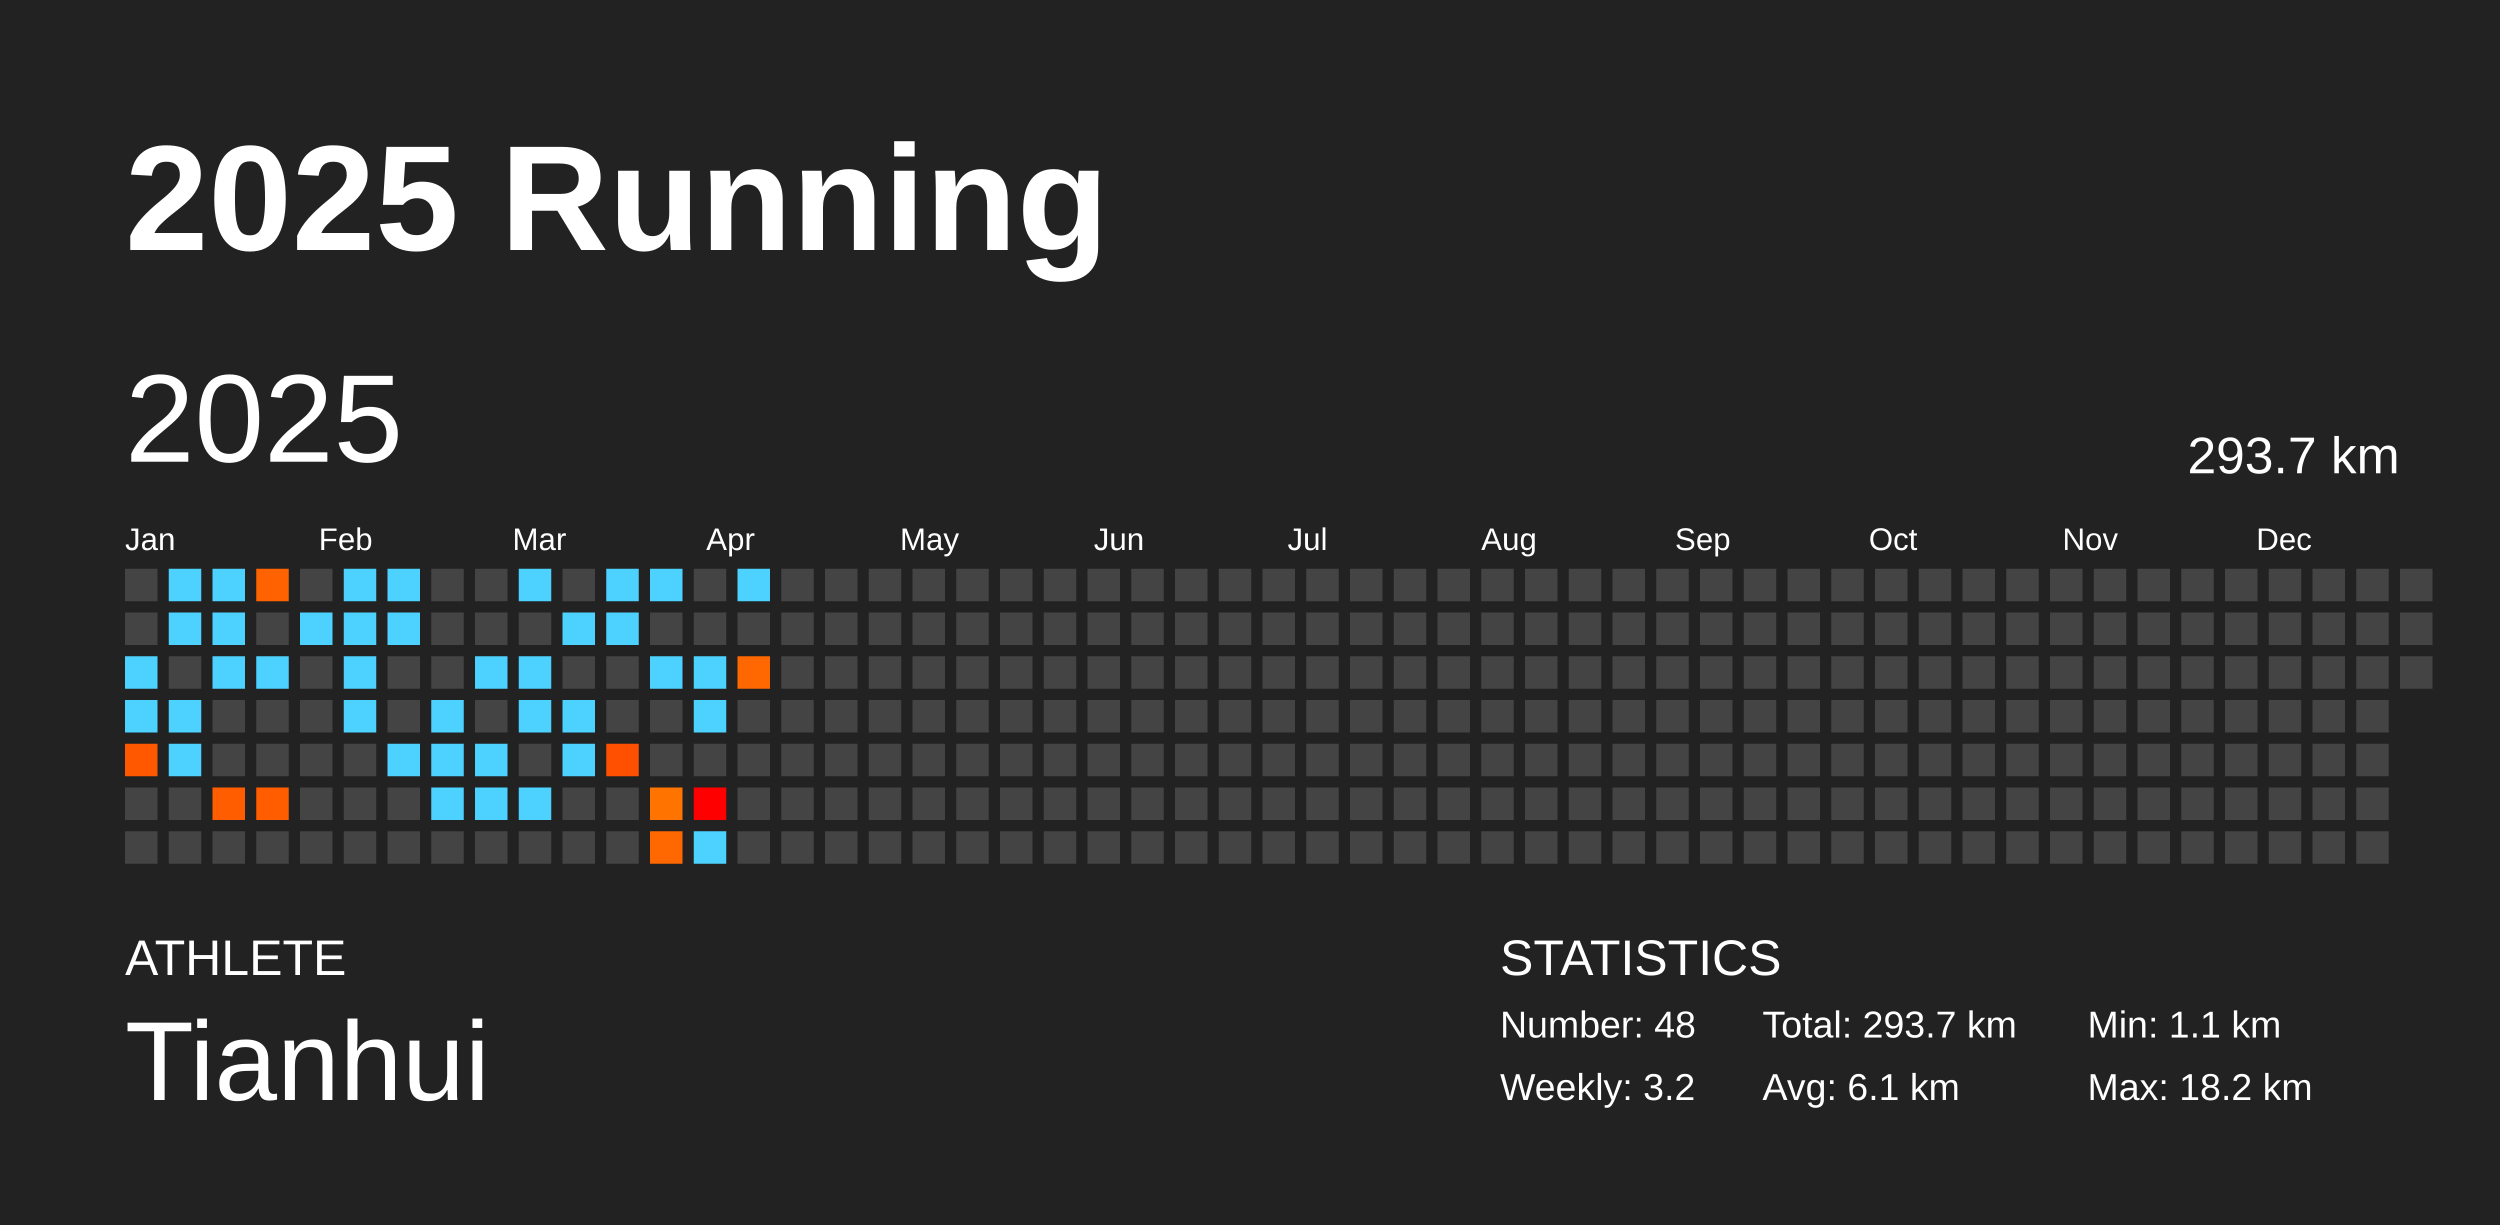
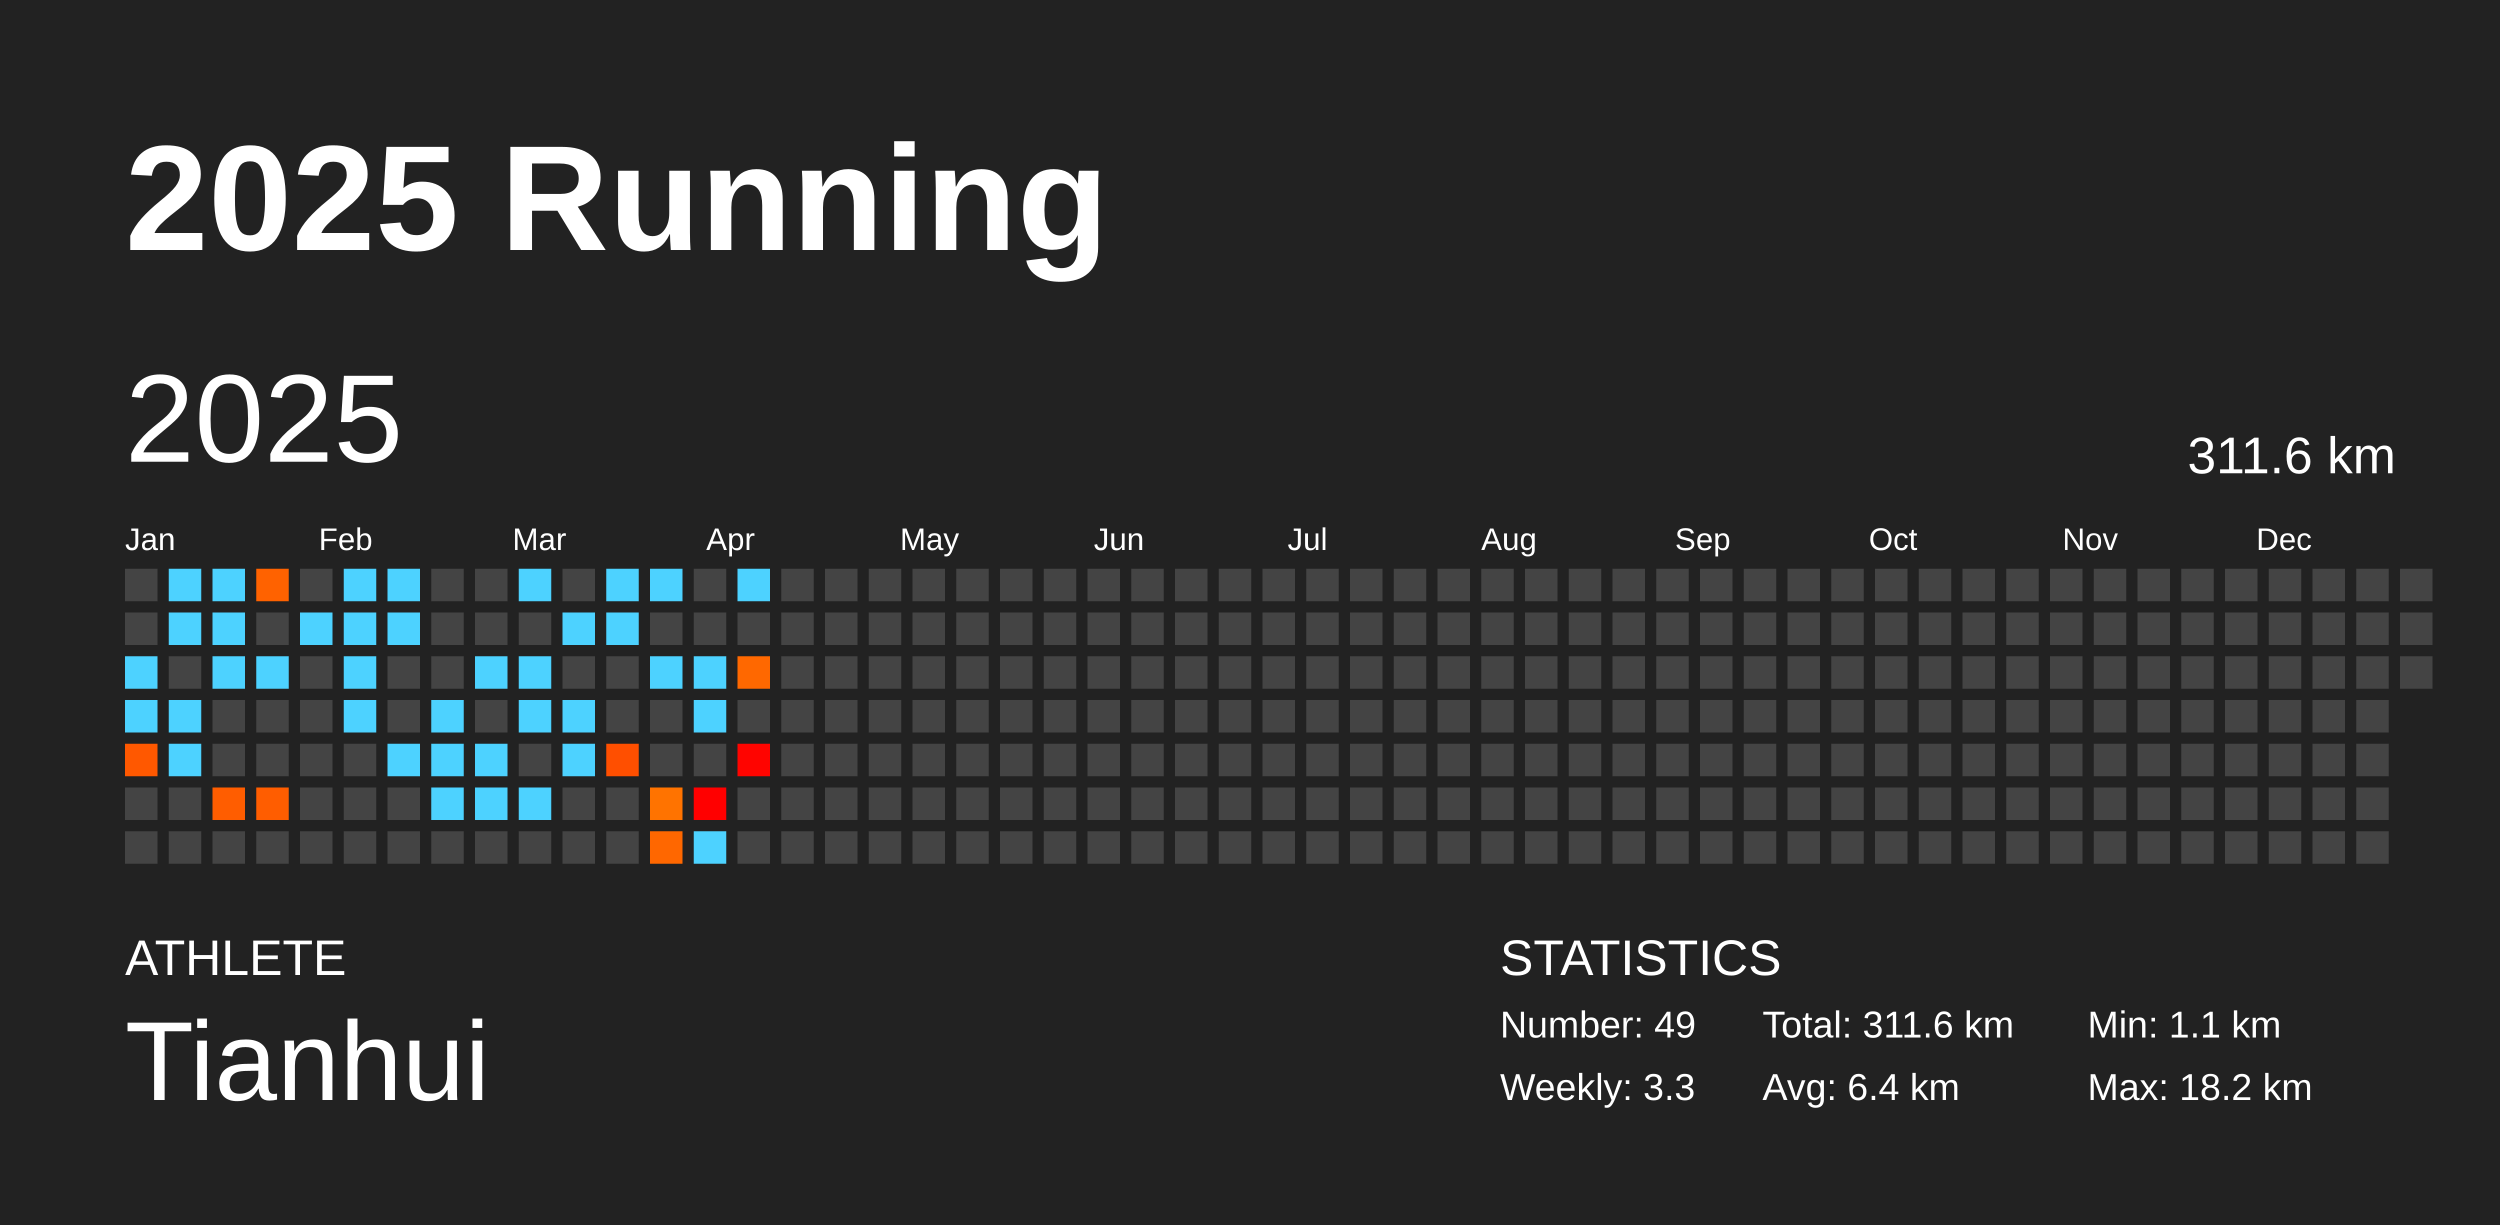
<svg xmlns="http://www.w3.org/2000/svg" baseProfile="full" height="98mm" version="1.1" viewBox="0,0,200,98" width="200mm">
  <defs />
  <rect fill="#222222" height="98" width="200" x="0" y="0" />
  <text fill="#FFFFFF" style="font-size:12px; font-family:Arial; font-weight:bold;" x="10" y="20">2025 Running</text>
  <text fill="#FFFFFF" style="font-size:4px; font-family:Arial" x="10" y="78">ATHLETE</text>
  <text fill="#FFFFFF" style="font-size:9px; font-family:Arial" x="10" y="88">Tianhui</text>
  <text fill="#FFFFFF" style="font-size:4px; font-family:Arial" x="120" y="78">STATISTICS</text>
-   <text fill="#FFFFFF" style="font-size:3px; font-family:Arial" x="120" y="83">Number: 48</text>
-   <text fill="#FFFFFF" style="font-size:3px; font-family:Arial" x="120" y="88">Weekly: 3.2</text>
-   <text fill="#FFFFFF" style="font-size:3px; font-family:Arial" x="141" y="83">Total: 293.7 km</text>
-   <text fill="#FFFFFF" style="font-size:3px; font-family:Arial" x="141" y="88">Avg: 6.1 km</text>
+   <text fill="#FFFFFF" style="font-size:3px; font-family:Arial" x="120" y="83">Number: 49</text>
+   <text fill="#FFFFFF" style="font-size:3px; font-family:Arial" x="120" y="88">Weekly: 3.3</text>
+   <text fill="#FFFFFF" style="font-size:3px; font-family:Arial" x="141" y="83">Total: 311.6 km</text>
+   <text fill="#FFFFFF" style="font-size:3px; font-family:Arial" x="141" y="88">Avg: 6.4 km</text>
  <text fill="#FFFFFF" style="font-size:3px; font-family:Arial" x="167" y="83">Min: 1.1 km</text>
  <text fill="#FFFFFF" style="font-size:3px; font-family:Arial" x="167" y="88">Max: 18.2 km</text>
  <text dominant-baseline="hanging" fill="#FFFFFF" style="font-size:10.0px; font-family:Arial;" x="10" y="30">2025</text>
-   <text dominant-baseline="hanging" fill="#FFFFFF" style="font-size:4.125px; font-family:Arial;" x="175" y="35">293.7 km</text>
+   <text dominant-baseline="hanging" fill="#FFFFFF" style="font-size:4.125px; font-family:Arial;" x="175" y="35">311.6 km</text>
  <text fill="#FFFFFF" style="font-size:2.5px; font-family:Arial" x="10.0" y="44">Jan</text>
  <text fill="#FFFFFF" style="font-size:2.5px; font-family:Arial" x="25.5" y="44">Feb</text>
  <text fill="#FFFFFF" style="font-size:2.5px; font-family:Arial" x="41.0" y="44">Mar</text>
  <text fill="#FFFFFF" style="font-size:2.5px; font-family:Arial" x="56.5" y="44">Apr</text>
  <text fill="#FFFFFF" style="font-size:2.5px; font-family:Arial" x="72.0" y="44">May</text>
  <text fill="#FFFFFF" style="font-size:2.5px; font-family:Arial" x="87.5" y="44">Jun</text>
  <text fill="#FFFFFF" style="font-size:2.5px; font-family:Arial" x="103.0" y="44">Jul</text>
  <text fill="#FFFFFF" style="font-size:2.5px; font-family:Arial" x="118.5" y="44">Aug</text>
  <text fill="#FFFFFF" style="font-size:2.5px; font-family:Arial" x="134.0" y="44">Sep</text>
  <text fill="#FFFFFF" style="font-size:2.5px; font-family:Arial" x="149.5" y="44">Oct</text>
  <text fill="#FFFFFF" style="font-size:2.5px; font-family:Arial" x="165.0" y="44">Nov</text>
  <text fill="#FFFFFF" style="font-size:2.5px; font-family:Arial" x="180.5" y="44">Dec</text>
  <rect fill="#444444" height="2.6" width="2.6" x="10.0" y="45.5" />
  <rect fill="#444444" height="2.6" width="2.6" x="10.0" y="49.0" />
  <rect fill="#4dd2ff" height="2.6" width="2.6" x="10.0" y="52.5" />
  <rect fill="#4dd2ff" height="2.6" width="2.6" x="10.0" y="56.0" />
  <rect fill="#ff5800" height="2.6" width="2.6" x="10.0" y="59.5" />
  <rect fill="#444444" height="2.6" width="2.6" x="10.0" y="63.0" />
  <rect fill="#444444" height="2.6" width="2.6" x="10.0" y="66.5" />
  <rect fill="#4dd2ff" height="2.6" width="2.6" x="13.5" y="45.5" />
  <rect fill="#4dd2ff" height="2.6" width="2.6" x="13.5" y="49.0" />
  <rect fill="#444444" height="2.6" width="2.6" x="13.5" y="52.5" />
  <rect fill="#4dd2ff" height="2.6" width="2.6" x="13.5" y="56.0" />
  <rect fill="#4dd2ff" height="2.6" width="2.6" x="13.5" y="59.5" />
  <rect fill="#444444" height="2.6" width="2.6" x="13.5" y="63.0" />
  <rect fill="#444444" height="2.6" width="2.6" x="13.5" y="66.5" />
  <rect fill="#4dd2ff" height="2.6" width="2.6" x="17.0" y="45.5" />
  <rect fill="#4dd2ff" height="2.6" width="2.6" x="17.0" y="49.0" />
  <rect fill="#4dd2ff" height="2.6" width="2.6" x="17.0" y="52.5" />
  <rect fill="#444444" height="2.6" width="2.6" x="17.0" y="56.0" />
  <rect fill="#444444" height="2.6" width="2.6" x="17.0" y="59.5" />
  <rect fill="#ff5d00" height="2.6" width="2.6" x="17.0" y="63.0" />
  <rect fill="#444444" height="2.6" width="2.6" x="17.0" y="66.5" />
  <rect fill="#ff6200" height="2.6" width="2.6" x="20.5" y="45.5" />
  <rect fill="#444444" height="2.6" width="2.6" x="20.5" y="49.0" />
  <rect fill="#4dd2ff" height="2.6" width="2.6" x="20.5" y="52.5" />
  <rect fill="#444444" height="2.6" width="2.6" x="20.5" y="56.0" />
  <rect fill="#444444" height="2.6" width="2.6" x="20.5" y="59.5" />
  <rect fill="#ff5d00" height="2.6" width="2.6" x="20.5" y="63.0" />
  <rect fill="#444444" height="2.6" width="2.6" x="20.5" y="66.5" />
  <rect fill="#444444" height="2.6" width="2.6" x="24.0" y="45.5" />
  <rect fill="#4dd2ff" height="2.6" width="2.6" x="24.0" y="49.0" />
  <rect fill="#444444" height="2.6" width="2.6" x="24.0" y="52.5" />
  <rect fill="#444444" height="2.6" width="2.6" x="24.0" y="56.0" />
  <rect fill="#444444" height="2.6" width="2.6" x="24.0" y="59.5" />
  <rect fill="#444444" height="2.6" width="2.6" x="24.0" y="63.0" />
  <rect fill="#444444" height="2.6" width="2.6" x="24.0" y="66.5" />
  <rect fill="#4dd2ff" height="2.6" width="2.6" x="27.5" y="45.5" />
  <rect fill="#4dd2ff" height="2.6" width="2.6" x="27.5" y="49.0" />
  <rect fill="#4dd2ff" height="2.6" width="2.6" x="27.5" y="52.5" />
  <rect fill="#4dd2ff" height="2.6" width="2.6" x="27.5" y="56.0" />
  <rect fill="#444444" height="2.6" width="2.6" x="27.5" y="59.5" />
  <rect fill="#444444" height="2.6" width="2.6" x="27.5" y="63.0" />
  <rect fill="#444444" height="2.6" width="2.6" x="27.5" y="66.5" />
  <rect fill="#4dd2ff" height="2.6" width="2.6" x="31.0" y="45.5" />
  <rect fill="#4dd2ff" height="2.6" width="2.6" x="31.0" y="49.0" />
  <rect fill="#444444" height="2.6" width="2.6" x="31.0" y="52.5" />
  <rect fill="#444444" height="2.6" width="2.6" x="31.0" y="56.0" />
  <rect fill="#4dd2ff" height="2.6" width="2.6" x="31.0" y="59.5" />
  <rect fill="#444444" height="2.6" width="2.6" x="31.0" y="63.0" />
  <rect fill="#444444" height="2.6" width="2.6" x="31.0" y="66.5" />
  <rect fill="#444444" height="2.6" width="2.6" x="34.5" y="45.5" />
  <rect fill="#444444" height="2.6" width="2.6" x="34.5" y="49.0" />
  <rect fill="#444444" height="2.6" width="2.6" x="34.5" y="52.5" />
  <rect fill="#4dd2ff" height="2.6" width="2.6" x="34.5" y="56.0" />
  <rect fill="#4dd2ff" height="2.6" width="2.6" x="34.5" y="59.5" />
  <rect fill="#4dd2ff" height="2.6" width="2.6" x="34.5" y="63.0" />
  <rect fill="#444444" height="2.6" width="2.6" x="34.5" y="66.5" />
  <rect fill="#444444" height="2.6" width="2.6" x="38.0" y="45.5" />
  <rect fill="#444444" height="2.6" width="2.6" x="38.0" y="49.0" />
  <rect fill="#4dd2ff" height="2.6" width="2.6" x="38.0" y="52.5" />
  <rect fill="#444444" height="2.6" width="2.6" x="38.0" y="56.0" />
  <rect fill="#4dd2ff" height="2.6" width="2.6" x="38.0" y="59.5" />
  <rect fill="#4dd2ff" height="2.6" width="2.6" x="38.0" y="63.0" />
  <rect fill="#444444" height="2.6" width="2.6" x="38.0" y="66.5" />
  <rect fill="#4dd2ff" height="2.6" width="2.6" x="41.5" y="45.5" />
  <rect fill="#444444" height="2.6" width="2.6" x="41.5" y="49.0" />
  <rect fill="#4dd2ff" height="2.6" width="2.6" x="41.5" y="52.5" />
  <rect fill="#4dd2ff" height="2.6" width="2.6" x="41.5" y="56.0" />
  <rect fill="#444444" height="2.6" width="2.6" x="41.5" y="59.5" />
  <rect fill="#4dd2ff" height="2.6" width="2.6" x="41.5" y="63.0" />
  <rect fill="#444444" height="2.6" width="2.6" x="41.5" y="66.5" />
  <rect fill="#444444" height="2.6" width="2.6" x="45.0" y="45.5" />
  <rect fill="#4dd2ff" height="2.6" width="2.6" x="45.0" y="49.0" />
  <rect fill="#444444" height="2.6" width="2.6" x="45.0" y="52.5" />
  <rect fill="#4dd2ff" height="2.6" width="2.6" x="45.0" y="56.0" />
  <rect fill="#4dd2ff" height="2.6" width="2.6" x="45.0" y="59.5" />
  <rect fill="#444444" height="2.6" width="2.6" x="45.0" y="63.0" />
  <rect fill="#444444" height="2.6" width="2.6" x="45.0" y="66.5" />
  <rect fill="#4dd2ff" height="2.6" width="2.6" x="48.5" y="45.5" />
  <rect fill="#4dd2ff" height="2.6" width="2.6" x="48.5" y="49.0" />
  <rect fill="#444444" height="2.6" width="2.6" x="48.5" y="52.5" />
  <rect fill="#444444" height="2.6" width="2.6" x="48.5" y="56.0" />
  <rect fill="#ff4f00" height="2.6" width="2.6" x="48.5" y="59.5" />
  <rect fill="#444444" height="2.6" width="2.6" x="48.5" y="63.0" />
  <rect fill="#444444" height="2.6" width="2.6" x="48.5" y="66.5" />
  <rect fill="#4dd2ff" height="2.6" width="2.6" x="52.0" y="45.5" />
  <rect fill="#444444" height="2.6" width="2.6" x="52.0" y="49.0" />
  <rect fill="#4dd2ff" height="2.6" width="2.6" x="52.0" y="52.5" />
  <rect fill="#444444" height="2.6" width="2.6" x="52.0" y="56.0" />
  <rect fill="#444444" height="2.6" width="2.6" x="52.0" y="59.5" />
  <rect fill="#ff7300" height="2.6" width="2.6" x="52.0" y="63.0" />
  <rect fill="#ff6700" height="2.6" width="2.6" x="52.0" y="66.5" />
  <rect fill="#444444" height="2.6" width="2.6" x="55.5" y="45.5" />
  <rect fill="#444444" height="2.6" width="2.6" x="55.5" y="49.0" />
  <rect fill="#4dd2ff" height="2.6" width="2.6" x="55.5" y="52.5" />
  <rect fill="#4dd2ff" height="2.6" width="2.6" x="55.5" y="56.0" />
  <rect fill="#444444" height="2.6" width="2.6" x="55.5" y="59.5" />
  <rect fill="#ff0000" height="2.6" width="2.6" x="55.5" y="63.0" />
  <rect fill="#4dd2ff" height="2.6" width="2.6" x="55.5" y="66.5" />
  <rect fill="#4dd2ff" height="2.6" width="2.6" x="59.0" y="45.5" />
  <rect fill="#444444" height="2.6" width="2.6" x="59.0" y="49.0" />
  <rect fill="#ff6800" height="2.6" width="2.6" x="59.0" y="52.5" />
  <rect fill="#444444" height="2.6" width="2.6" x="59.0" y="56.0" />
-   <rect fill="#444444" height="2.6" width="2.6" x="59.0" y="59.5" />
+   <rect fill="#ff0400" height="2.6" width="2.6" x="59.0" y="59.5" />
  <rect fill="#444444" height="2.6" width="2.6" x="59.0" y="63.0" />
  <rect fill="#444444" height="2.6" width="2.6" x="59.0" y="66.5" />
  <rect fill="#444444" height="2.6" width="2.6" x="62.5" y="45.5" />
  <rect fill="#444444" height="2.6" width="2.6" x="62.5" y="49.0" />
  <rect fill="#444444" height="2.6" width="2.6" x="62.5" y="52.5" />
  <rect fill="#444444" height="2.6" width="2.6" x="62.5" y="56.0" />
  <rect fill="#444444" height="2.6" width="2.6" x="62.5" y="59.5" />
  <rect fill="#444444" height="2.6" width="2.6" x="62.5" y="63.0" />
  <rect fill="#444444" height="2.6" width="2.6" x="62.5" y="66.5" />
  <rect fill="#444444" height="2.6" width="2.6" x="66.0" y="45.5" />
  <rect fill="#444444" height="2.6" width="2.6" x="66.0" y="49.0" />
  <rect fill="#444444" height="2.6" width="2.6" x="66.0" y="52.5" />
  <rect fill="#444444" height="2.6" width="2.6" x="66.0" y="56.0" />
  <rect fill="#444444" height="2.6" width="2.6" x="66.0" y="59.5" />
  <rect fill="#444444" height="2.6" width="2.6" x="66.0" y="63.0" />
  <rect fill="#444444" height="2.6" width="2.6" x="66.0" y="66.5" />
  <rect fill="#444444" height="2.6" width="2.6" x="69.5" y="45.5" />
  <rect fill="#444444" height="2.6" width="2.6" x="69.5" y="49.0" />
  <rect fill="#444444" height="2.6" width="2.6" x="69.5" y="52.5" />
  <rect fill="#444444" height="2.6" width="2.6" x="69.5" y="56.0" />
  <rect fill="#444444" height="2.6" width="2.6" x="69.5" y="59.5" />
  <rect fill="#444444" height="2.6" width="2.6" x="69.5" y="63.0" />
  <rect fill="#444444" height="2.6" width="2.6" x="69.5" y="66.5" />
  <rect fill="#444444" height="2.6" width="2.6" x="73.0" y="45.5" />
  <rect fill="#444444" height="2.6" width="2.6" x="73.0" y="49.0" />
  <rect fill="#444444" height="2.6" width="2.6" x="73.0" y="52.5" />
  <rect fill="#444444" height="2.6" width="2.6" x="73.0" y="56.0" />
  <rect fill="#444444" height="2.6" width="2.6" x="73.0" y="59.5" />
  <rect fill="#444444" height="2.6" width="2.6" x="73.0" y="63.0" />
  <rect fill="#444444" height="2.6" width="2.6" x="73.0" y="66.5" />
  <rect fill="#444444" height="2.6" width="2.6" x="76.5" y="45.5" />
  <rect fill="#444444" height="2.6" width="2.6" x="76.5" y="49.0" />
  <rect fill="#444444" height="2.6" width="2.6" x="76.5" y="52.5" />
  <rect fill="#444444" height="2.6" width="2.6" x="76.5" y="56.0" />
  <rect fill="#444444" height="2.6" width="2.6" x="76.5" y="59.5" />
  <rect fill="#444444" height="2.6" width="2.6" x="76.5" y="63.0" />
  <rect fill="#444444" height="2.6" width="2.6" x="76.5" y="66.5" />
  <rect fill="#444444" height="2.6" width="2.6" x="80.0" y="45.5" />
  <rect fill="#444444" height="2.6" width="2.6" x="80.0" y="49.0" />
  <rect fill="#444444" height="2.6" width="2.6" x="80.0" y="52.5" />
  <rect fill="#444444" height="2.6" width="2.6" x="80.0" y="56.0" />
  <rect fill="#444444" height="2.6" width="2.6" x="80.0" y="59.5" />
  <rect fill="#444444" height="2.6" width="2.6" x="80.0" y="63.0" />
  <rect fill="#444444" height="2.6" width="2.6" x="80.0" y="66.5" />
  <rect fill="#444444" height="2.6" width="2.6" x="83.5" y="45.5" />
  <rect fill="#444444" height="2.6" width="2.6" x="83.5" y="49.0" />
  <rect fill="#444444" height="2.6" width="2.6" x="83.5" y="52.5" />
  <rect fill="#444444" height="2.6" width="2.6" x="83.5" y="56.0" />
  <rect fill="#444444" height="2.6" width="2.6" x="83.5" y="59.5" />
  <rect fill="#444444" height="2.6" width="2.6" x="83.5" y="63.0" />
  <rect fill="#444444" height="2.6" width="2.6" x="83.5" y="66.5" />
  <rect fill="#444444" height="2.6" width="2.6" x="87.0" y="45.5" />
  <rect fill="#444444" height="2.6" width="2.6" x="87.0" y="49.0" />
  <rect fill="#444444" height="2.6" width="2.6" x="87.0" y="52.5" />
  <rect fill="#444444" height="2.6" width="2.6" x="87.0" y="56.0" />
  <rect fill="#444444" height="2.6" width="2.6" x="87.0" y="59.5" />
  <rect fill="#444444" height="2.6" width="2.6" x="87.0" y="63.0" />
  <rect fill="#444444" height="2.6" width="2.6" x="87.0" y="66.5" />
  <rect fill="#444444" height="2.6" width="2.6" x="90.5" y="45.5" />
  <rect fill="#444444" height="2.6" width="2.6" x="90.5" y="49.0" />
  <rect fill="#444444" height="2.6" width="2.6" x="90.5" y="52.5" />
  <rect fill="#444444" height="2.6" width="2.6" x="90.5" y="56.0" />
  <rect fill="#444444" height="2.6" width="2.6" x="90.5" y="59.5" />
  <rect fill="#444444" height="2.6" width="2.6" x="90.5" y="63.0" />
  <rect fill="#444444" height="2.6" width="2.6" x="90.5" y="66.5" />
  <rect fill="#444444" height="2.6" width="2.6" x="94.0" y="45.5" />
  <rect fill="#444444" height="2.6" width="2.6" x="94.0" y="49.0" />
  <rect fill="#444444" height="2.6" width="2.6" x="94.0" y="52.5" />
  <rect fill="#444444" height="2.6" width="2.6" x="94.0" y="56.0" />
  <rect fill="#444444" height="2.6" width="2.6" x="94.0" y="59.5" />
  <rect fill="#444444" height="2.6" width="2.6" x="94.0" y="63.0" />
  <rect fill="#444444" height="2.6" width="2.6" x="94.0" y="66.5" />
  <rect fill="#444444" height="2.6" width="2.6" x="97.5" y="45.5" />
  <rect fill="#444444" height="2.6" width="2.6" x="97.5" y="49.0" />
  <rect fill="#444444" height="2.6" width="2.6" x="97.5" y="52.5" />
  <rect fill="#444444" height="2.6" width="2.6" x="97.5" y="56.0" />
  <rect fill="#444444" height="2.6" width="2.6" x="97.5" y="59.5" />
  <rect fill="#444444" height="2.6" width="2.6" x="97.5" y="63.0" />
  <rect fill="#444444" height="2.6" width="2.6" x="97.5" y="66.5" />
  <rect fill="#444444" height="2.6" width="2.6" x="101.0" y="45.5" />
  <rect fill="#444444" height="2.6" width="2.6" x="101.0" y="49.0" />
  <rect fill="#444444" height="2.6" width="2.6" x="101.0" y="52.5" />
  <rect fill="#444444" height="2.6" width="2.6" x="101.0" y="56.0" />
  <rect fill="#444444" height="2.6" width="2.6" x="101.0" y="59.5" />
  <rect fill="#444444" height="2.6" width="2.6" x="101.0" y="63.0" />
  <rect fill="#444444" height="2.6" width="2.6" x="101.0" y="66.5" />
  <rect fill="#444444" height="2.6" width="2.6" x="104.5" y="45.5" />
  <rect fill="#444444" height="2.6" width="2.6" x="104.5" y="49.0" />
  <rect fill="#444444" height="2.6" width="2.6" x="104.5" y="52.5" />
  <rect fill="#444444" height="2.6" width="2.6" x="104.5" y="56.0" />
  <rect fill="#444444" height="2.6" width="2.6" x="104.5" y="59.5" />
  <rect fill="#444444" height="2.6" width="2.6" x="104.5" y="63.0" />
  <rect fill="#444444" height="2.6" width="2.6" x="104.5" y="66.5" />
  <rect fill="#444444" height="2.6" width="2.6" x="108.0" y="45.5" />
  <rect fill="#444444" height="2.6" width="2.6" x="108.0" y="49.0" />
  <rect fill="#444444" height="2.6" width="2.6" x="108.0" y="52.5" />
  <rect fill="#444444" height="2.6" width="2.6" x="108.0" y="56.0" />
  <rect fill="#444444" height="2.6" width="2.6" x="108.0" y="59.5" />
  <rect fill="#444444" height="2.6" width="2.6" x="108.0" y="63.0" />
  <rect fill="#444444" height="2.6" width="2.6" x="108.0" y="66.5" />
  <rect fill="#444444" height="2.6" width="2.6" x="111.5" y="45.5" />
  <rect fill="#444444" height="2.6" width="2.6" x="111.5" y="49.0" />
  <rect fill="#444444" height="2.6" width="2.6" x="111.5" y="52.5" />
  <rect fill="#444444" height="2.6" width="2.6" x="111.5" y="56.0" />
  <rect fill="#444444" height="2.6" width="2.6" x="111.5" y="59.5" />
  <rect fill="#444444" height="2.6" width="2.6" x="111.5" y="63.0" />
  <rect fill="#444444" height="2.6" width="2.6" x="111.5" y="66.5" />
  <rect fill="#444444" height="2.6" width="2.6" x="115.0" y="45.5" />
  <rect fill="#444444" height="2.6" width="2.6" x="115.0" y="49.0" />
  <rect fill="#444444" height="2.6" width="2.6" x="115.0" y="52.5" />
  <rect fill="#444444" height="2.6" width="2.6" x="115.0" y="56.0" />
  <rect fill="#444444" height="2.6" width="2.6" x="115.0" y="59.5" />
  <rect fill="#444444" height="2.6" width="2.6" x="115.0" y="63.0" />
  <rect fill="#444444" height="2.6" width="2.6" x="115.0" y="66.5" />
  <rect fill="#444444" height="2.6" width="2.6" x="118.5" y="45.5" />
  <rect fill="#444444" height="2.6" width="2.6" x="118.5" y="49.0" />
  <rect fill="#444444" height="2.6" width="2.6" x="118.5" y="52.5" />
  <rect fill="#444444" height="2.6" width="2.6" x="118.5" y="56.0" />
  <rect fill="#444444" height="2.6" width="2.6" x="118.5" y="59.5" />
  <rect fill="#444444" height="2.6" width="2.6" x="118.5" y="63.0" />
  <rect fill="#444444" height="2.6" width="2.6" x="118.5" y="66.5" />
  <rect fill="#444444" height="2.6" width="2.6" x="122.0" y="45.5" />
  <rect fill="#444444" height="2.6" width="2.6" x="122.0" y="49.0" />
  <rect fill="#444444" height="2.6" width="2.6" x="122.0" y="52.5" />
  <rect fill="#444444" height="2.6" width="2.6" x="122.0" y="56.0" />
  <rect fill="#444444" height="2.6" width="2.6" x="122.0" y="59.5" />
  <rect fill="#444444" height="2.6" width="2.6" x="122.0" y="63.0" />
  <rect fill="#444444" height="2.6" width="2.6" x="122.0" y="66.5" />
  <rect fill="#444444" height="2.6" width="2.6" x="125.5" y="45.5" />
  <rect fill="#444444" height="2.6" width="2.6" x="125.5" y="49.0" />
  <rect fill="#444444" height="2.6" width="2.6" x="125.5" y="52.5" />
  <rect fill="#444444" height="2.6" width="2.6" x="125.5" y="56.0" />
  <rect fill="#444444" height="2.6" width="2.6" x="125.5" y="59.5" />
  <rect fill="#444444" height="2.6" width="2.6" x="125.5" y="63.0" />
  <rect fill="#444444" height="2.6" width="2.6" x="125.5" y="66.5" />
  <rect fill="#444444" height="2.6" width="2.6" x="129.0" y="45.5" />
  <rect fill="#444444" height="2.6" width="2.6" x="129.0" y="49.0" />
  <rect fill="#444444" height="2.6" width="2.6" x="129.0" y="52.5" />
  <rect fill="#444444" height="2.6" width="2.6" x="129.0" y="56.0" />
  <rect fill="#444444" height="2.6" width="2.6" x="129.0" y="59.5" />
  <rect fill="#444444" height="2.6" width="2.6" x="129.0" y="63.0" />
  <rect fill="#444444" height="2.6" width="2.6" x="129.0" y="66.5" />
  <rect fill="#444444" height="2.6" width="2.6" x="132.5" y="45.5" />
  <rect fill="#444444" height="2.6" width="2.6" x="132.5" y="49.0" />
  <rect fill="#444444" height="2.6" width="2.6" x="132.5" y="52.5" />
  <rect fill="#444444" height="2.6" width="2.6" x="132.5" y="56.0" />
  <rect fill="#444444" height="2.6" width="2.6" x="132.5" y="59.5" />
  <rect fill="#444444" height="2.6" width="2.6" x="132.5" y="63.0" />
  <rect fill="#444444" height="2.6" width="2.6" x="132.5" y="66.5" />
  <rect fill="#444444" height="2.6" width="2.6" x="136.0" y="45.5" />
  <rect fill="#444444" height="2.6" width="2.6" x="136.0" y="49.0" />
  <rect fill="#444444" height="2.6" width="2.6" x="136.0" y="52.5" />
  <rect fill="#444444" height="2.6" width="2.6" x="136.0" y="56.0" />
  <rect fill="#444444" height="2.6" width="2.6" x="136.0" y="59.5" />
  <rect fill="#444444" height="2.6" width="2.6" x="136.0" y="63.0" />
  <rect fill="#444444" height="2.6" width="2.6" x="136.0" y="66.5" />
  <rect fill="#444444" height="2.6" width="2.6" x="139.5" y="45.5" />
  <rect fill="#444444" height="2.6" width="2.6" x="139.5" y="49.0" />
  <rect fill="#444444" height="2.6" width="2.6" x="139.5" y="52.5" />
  <rect fill="#444444" height="2.6" width="2.6" x="139.5" y="56.0" />
  <rect fill="#444444" height="2.6" width="2.6" x="139.5" y="59.5" />
  <rect fill="#444444" height="2.6" width="2.6" x="139.5" y="63.0" />
  <rect fill="#444444" height="2.6" width="2.6" x="139.5" y="66.5" />
  <rect fill="#444444" height="2.6" width="2.6" x="143.0" y="45.5" />
  <rect fill="#444444" height="2.6" width="2.6" x="143.0" y="49.0" />
  <rect fill="#444444" height="2.6" width="2.6" x="143.0" y="52.5" />
  <rect fill="#444444" height="2.6" width="2.6" x="143.0" y="56.0" />
  <rect fill="#444444" height="2.6" width="2.6" x="143.0" y="59.5" />
  <rect fill="#444444" height="2.6" width="2.6" x="143.0" y="63.0" />
  <rect fill="#444444" height="2.6" width="2.6" x="143.0" y="66.5" />
  <rect fill="#444444" height="2.6" width="2.6" x="146.5" y="45.5" />
  <rect fill="#444444" height="2.6" width="2.6" x="146.5" y="49.0" />
  <rect fill="#444444" height="2.6" width="2.6" x="146.5" y="52.5" />
  <rect fill="#444444" height="2.6" width="2.6" x="146.5" y="56.0" />
  <rect fill="#444444" height="2.6" width="2.6" x="146.5" y="59.5" />
  <rect fill="#444444" height="2.6" width="2.6" x="146.5" y="63.0" />
  <rect fill="#444444" height="2.6" width="2.6" x="146.5" y="66.5" />
  <rect fill="#444444" height="2.6" width="2.6" x="150.0" y="45.5" />
  <rect fill="#444444" height="2.6" width="2.6" x="150.0" y="49.0" />
  <rect fill="#444444" height="2.6" width="2.6" x="150.0" y="52.5" />
  <rect fill="#444444" height="2.6" width="2.6" x="150.0" y="56.0" />
  <rect fill="#444444" height="2.6" width="2.6" x="150.0" y="59.5" />
  <rect fill="#444444" height="2.6" width="2.6" x="150.0" y="63.0" />
  <rect fill="#444444" height="2.6" width="2.6" x="150.0" y="66.5" />
  <rect fill="#444444" height="2.6" width="2.6" x="153.5" y="45.5" />
  <rect fill="#444444" height="2.6" width="2.6" x="153.5" y="49.0" />
  <rect fill="#444444" height="2.6" width="2.6" x="153.5" y="52.5" />
  <rect fill="#444444" height="2.6" width="2.6" x="153.5" y="56.0" />
  <rect fill="#444444" height="2.6" width="2.6" x="153.5" y="59.5" />
  <rect fill="#444444" height="2.6" width="2.6" x="153.5" y="63.0" />
  <rect fill="#444444" height="2.6" width="2.6" x="153.5" y="66.5" />
  <rect fill="#444444" height="2.6" width="2.6" x="157.0" y="45.5" />
  <rect fill="#444444" height="2.6" width="2.6" x="157.0" y="49.0" />
  <rect fill="#444444" height="2.6" width="2.6" x="157.0" y="52.5" />
  <rect fill="#444444" height="2.6" width="2.6" x="157.0" y="56.0" />
  <rect fill="#444444" height="2.6" width="2.6" x="157.0" y="59.5" />
  <rect fill="#444444" height="2.6" width="2.6" x="157.0" y="63.0" />
  <rect fill="#444444" height="2.6" width="2.6" x="157.0" y="66.5" />
  <rect fill="#444444" height="2.6" width="2.6" x="160.5" y="45.5" />
  <rect fill="#444444" height="2.6" width="2.6" x="160.5" y="49.0" />
  <rect fill="#444444" height="2.6" width="2.6" x="160.5" y="52.5" />
  <rect fill="#444444" height="2.6" width="2.6" x="160.5" y="56.0" />
  <rect fill="#444444" height="2.6" width="2.6" x="160.5" y="59.5" />
  <rect fill="#444444" height="2.6" width="2.6" x="160.5" y="63.0" />
  <rect fill="#444444" height="2.6" width="2.6" x="160.5" y="66.5" />
  <rect fill="#444444" height="2.6" width="2.6" x="164.0" y="45.5" />
  <rect fill="#444444" height="2.6" width="2.6" x="164.0" y="49.0" />
  <rect fill="#444444" height="2.6" width="2.6" x="164.0" y="52.5" />
  <rect fill="#444444" height="2.6" width="2.6" x="164.0" y="56.0" />
  <rect fill="#444444" height="2.6" width="2.6" x="164.0" y="59.5" />
  <rect fill="#444444" height="2.6" width="2.6" x="164.0" y="63.0" />
  <rect fill="#444444" height="2.6" width="2.6" x="164.0" y="66.5" />
  <rect fill="#444444" height="2.6" width="2.6" x="167.5" y="45.5" />
  <rect fill="#444444" height="2.6" width="2.6" x="167.5" y="49.0" />
  <rect fill="#444444" height="2.6" width="2.6" x="167.5" y="52.5" />
  <rect fill="#444444" height="2.6" width="2.6" x="167.5" y="56.0" />
  <rect fill="#444444" height="2.6" width="2.6" x="167.5" y="59.5" />
  <rect fill="#444444" height="2.6" width="2.6" x="167.5" y="63.0" />
  <rect fill="#444444" height="2.6" width="2.6" x="167.5" y="66.5" />
  <rect fill="#444444" height="2.6" width="2.6" x="171.0" y="45.5" />
  <rect fill="#444444" height="2.6" width="2.6" x="171.0" y="49.0" />
  <rect fill="#444444" height="2.6" width="2.6" x="171.0" y="52.5" />
  <rect fill="#444444" height="2.6" width="2.6" x="171.0" y="56.0" />
  <rect fill="#444444" height="2.6" width="2.6" x="171.0" y="59.5" />
  <rect fill="#444444" height="2.6" width="2.6" x="171.0" y="63.0" />
  <rect fill="#444444" height="2.6" width="2.6" x="171.0" y="66.5" />
  <rect fill="#444444" height="2.6" width="2.6" x="174.5" y="45.5" />
  <rect fill="#444444" height="2.6" width="2.6" x="174.5" y="49.0" />
  <rect fill="#444444" height="2.6" width="2.6" x="174.5" y="52.5" />
  <rect fill="#444444" height="2.6" width="2.6" x="174.5" y="56.0" />
  <rect fill="#444444" height="2.6" width="2.6" x="174.5" y="59.5" />
  <rect fill="#444444" height="2.6" width="2.6" x="174.5" y="63.0" />
  <rect fill="#444444" height="2.6" width="2.6" x="174.5" y="66.5" />
  <rect fill="#444444" height="2.6" width="2.6" x="178.0" y="45.5" />
  <rect fill="#444444" height="2.6" width="2.6" x="178.0" y="49.0" />
  <rect fill="#444444" height="2.6" width="2.6" x="178.0" y="52.5" />
  <rect fill="#444444" height="2.6" width="2.6" x="178.0" y="56.0" />
  <rect fill="#444444" height="2.6" width="2.6" x="178.0" y="59.5" />
  <rect fill="#444444" height="2.6" width="2.6" x="178.0" y="63.0" />
  <rect fill="#444444" height="2.6" width="2.6" x="178.0" y="66.5" />
  <rect fill="#444444" height="2.6" width="2.6" x="181.5" y="45.5" />
  <rect fill="#444444" height="2.6" width="2.6" x="181.5" y="49.0" />
  <rect fill="#444444" height="2.6" width="2.6" x="181.5" y="52.5" />
  <rect fill="#444444" height="2.6" width="2.6" x="181.5" y="56.0" />
  <rect fill="#444444" height="2.6" width="2.6" x="181.5" y="59.5" />
  <rect fill="#444444" height="2.6" width="2.6" x="181.5" y="63.0" />
  <rect fill="#444444" height="2.6" width="2.6" x="181.5" y="66.5" />
  <rect fill="#444444" height="2.6" width="2.6" x="185.0" y="45.5" />
  <rect fill="#444444" height="2.6" width="2.6" x="185.0" y="49.0" />
  <rect fill="#444444" height="2.6" width="2.6" x="185.0" y="52.5" />
  <rect fill="#444444" height="2.6" width="2.6" x="185.0" y="56.0" />
  <rect fill="#444444" height="2.6" width="2.6" x="185.0" y="59.5" />
  <rect fill="#444444" height="2.6" width="2.6" x="185.0" y="63.0" />
  <rect fill="#444444" height="2.6" width="2.6" x="185.0" y="66.5" />
  <rect fill="#444444" height="2.6" width="2.6" x="188.5" y="45.5" />
  <rect fill="#444444" height="2.6" width="2.6" x="188.5" y="49.0" />
  <rect fill="#444444" height="2.6" width="2.6" x="188.5" y="52.5" />
  <rect fill="#444444" height="2.6" width="2.6" x="188.5" y="56.0" />
  <rect fill="#444444" height="2.6" width="2.6" x="188.5" y="59.5" />
  <rect fill="#444444" height="2.6" width="2.6" x="188.5" y="63.0" />
  <rect fill="#444444" height="2.6" width="2.6" x="188.5" y="66.5" />
  <rect fill="#444444" height="2.6" width="2.6" x="192.0" y="45.5" />
  <rect fill="#444444" height="2.6" width="2.6" x="192.0" y="49.0" />
  <rect fill="#444444" height="2.6" width="2.6" x="192.0" y="52.5" />
</svg>
